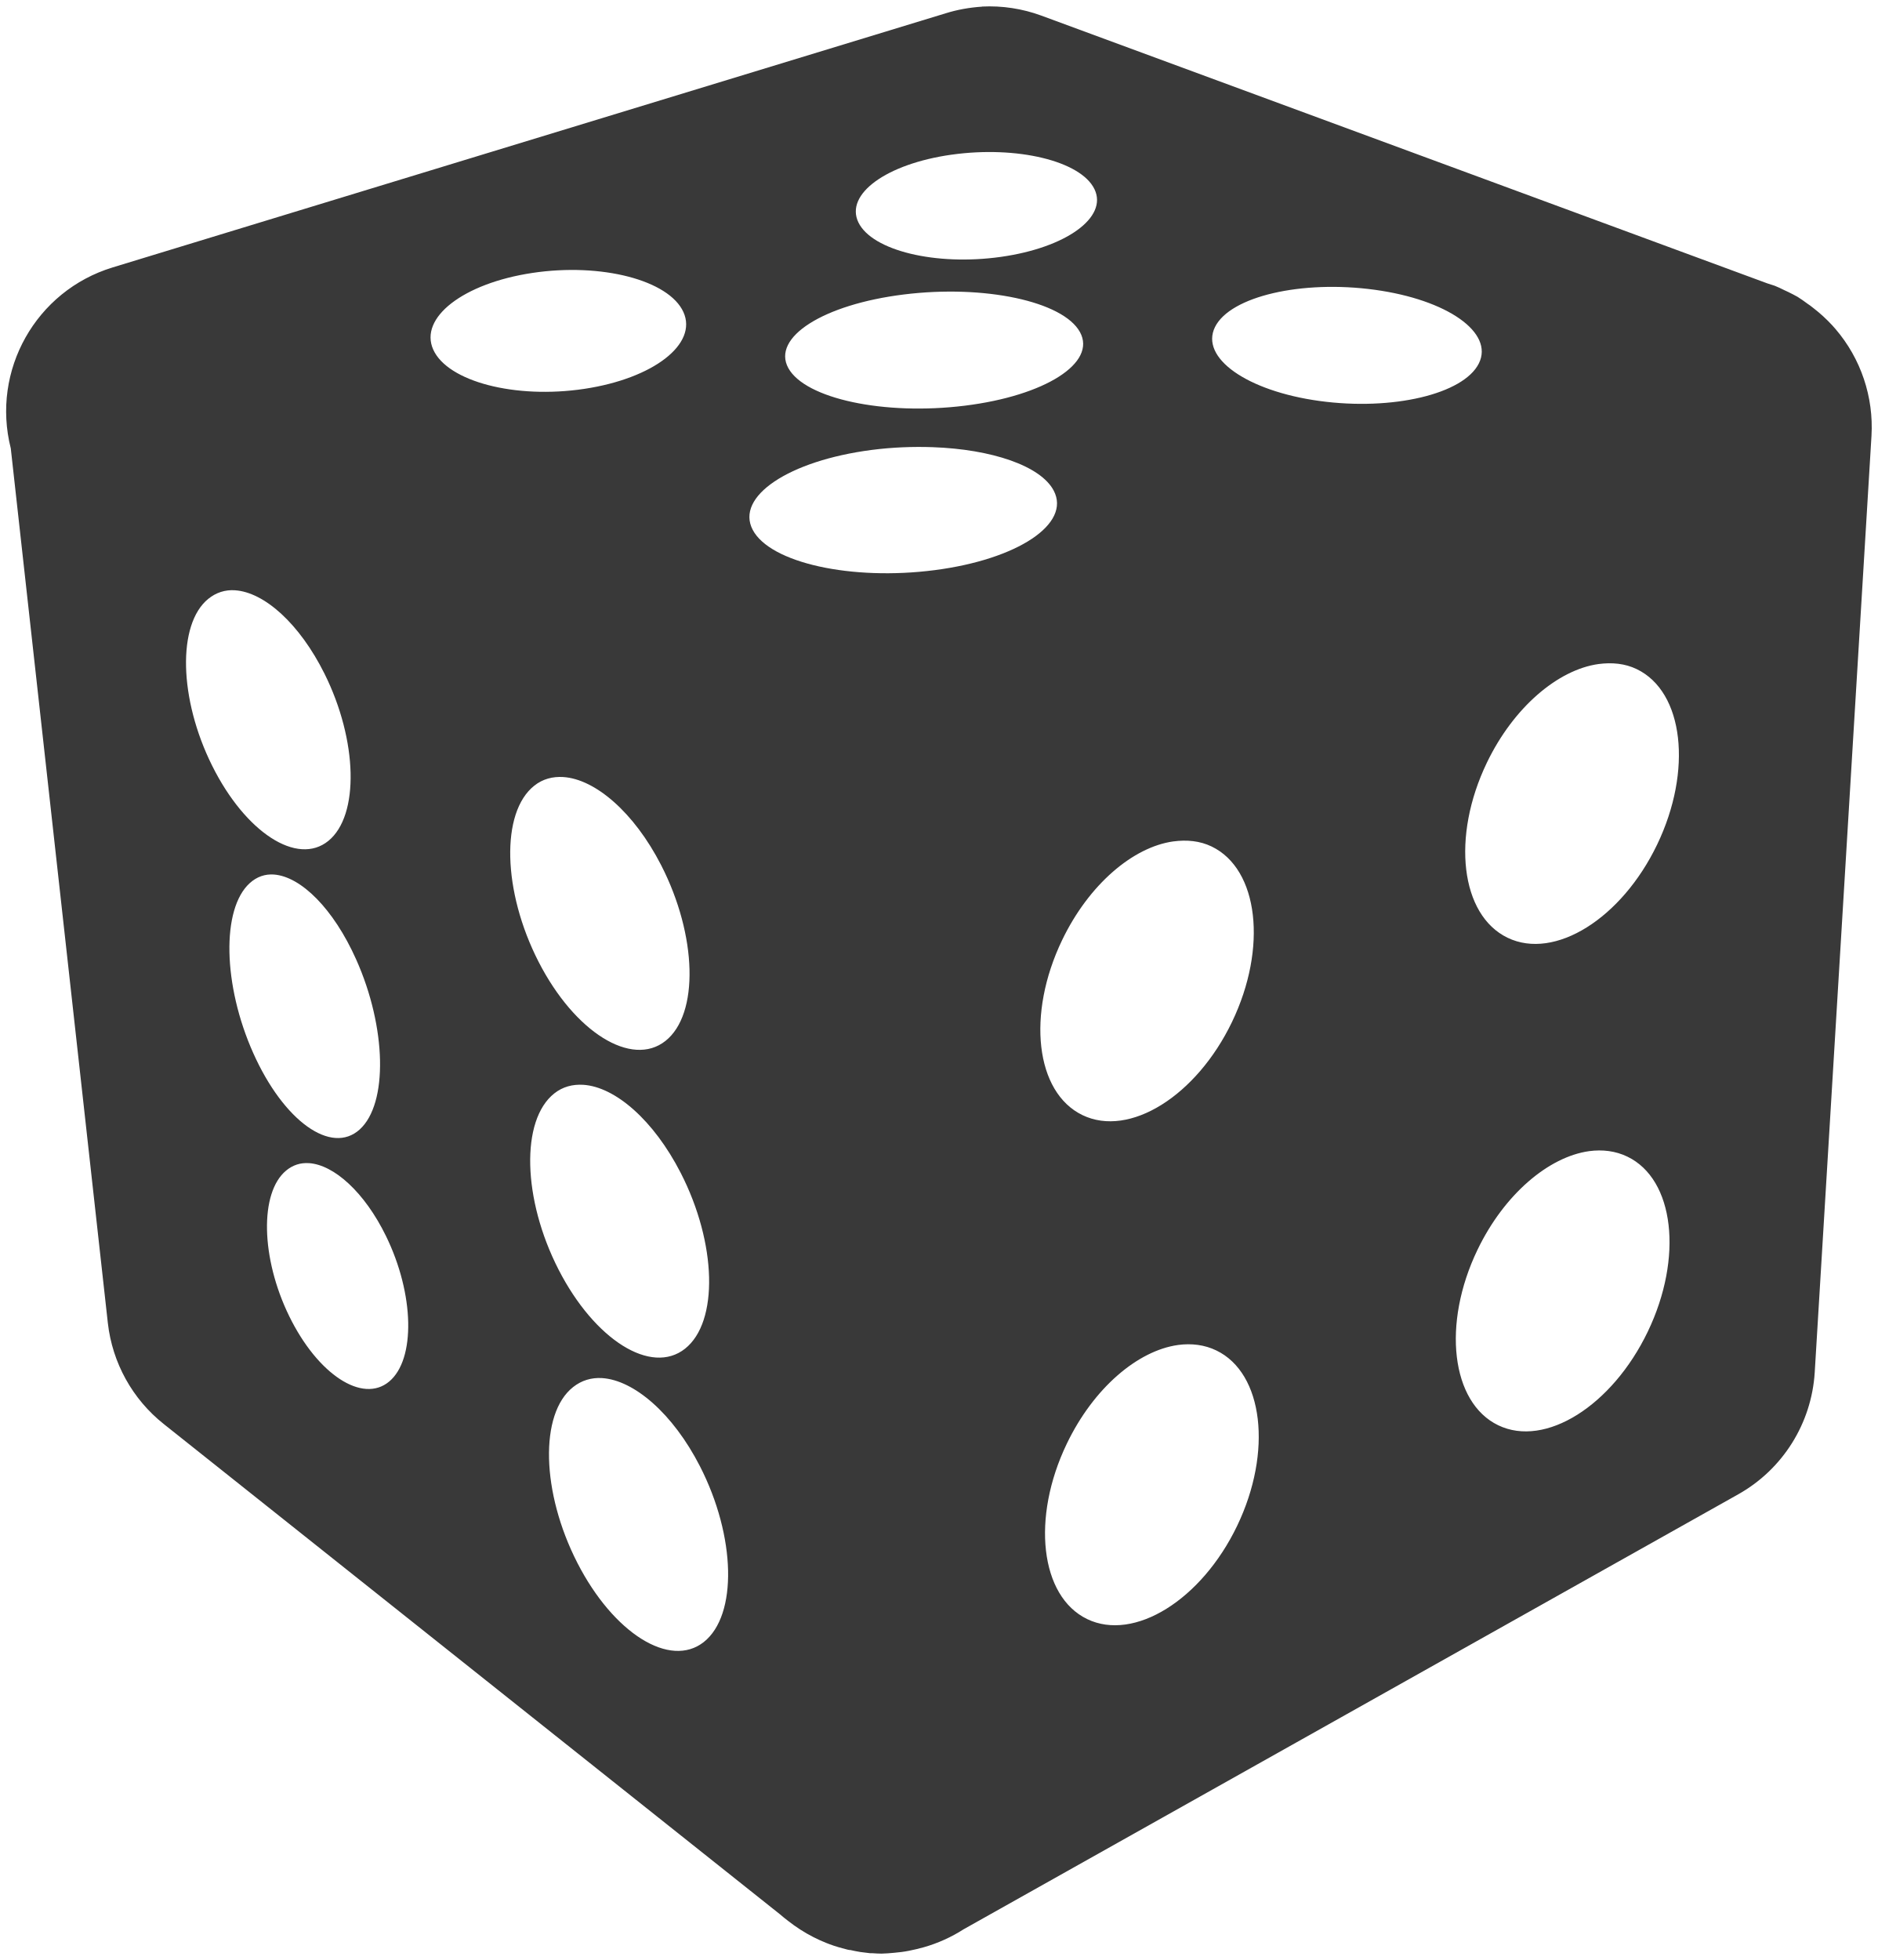
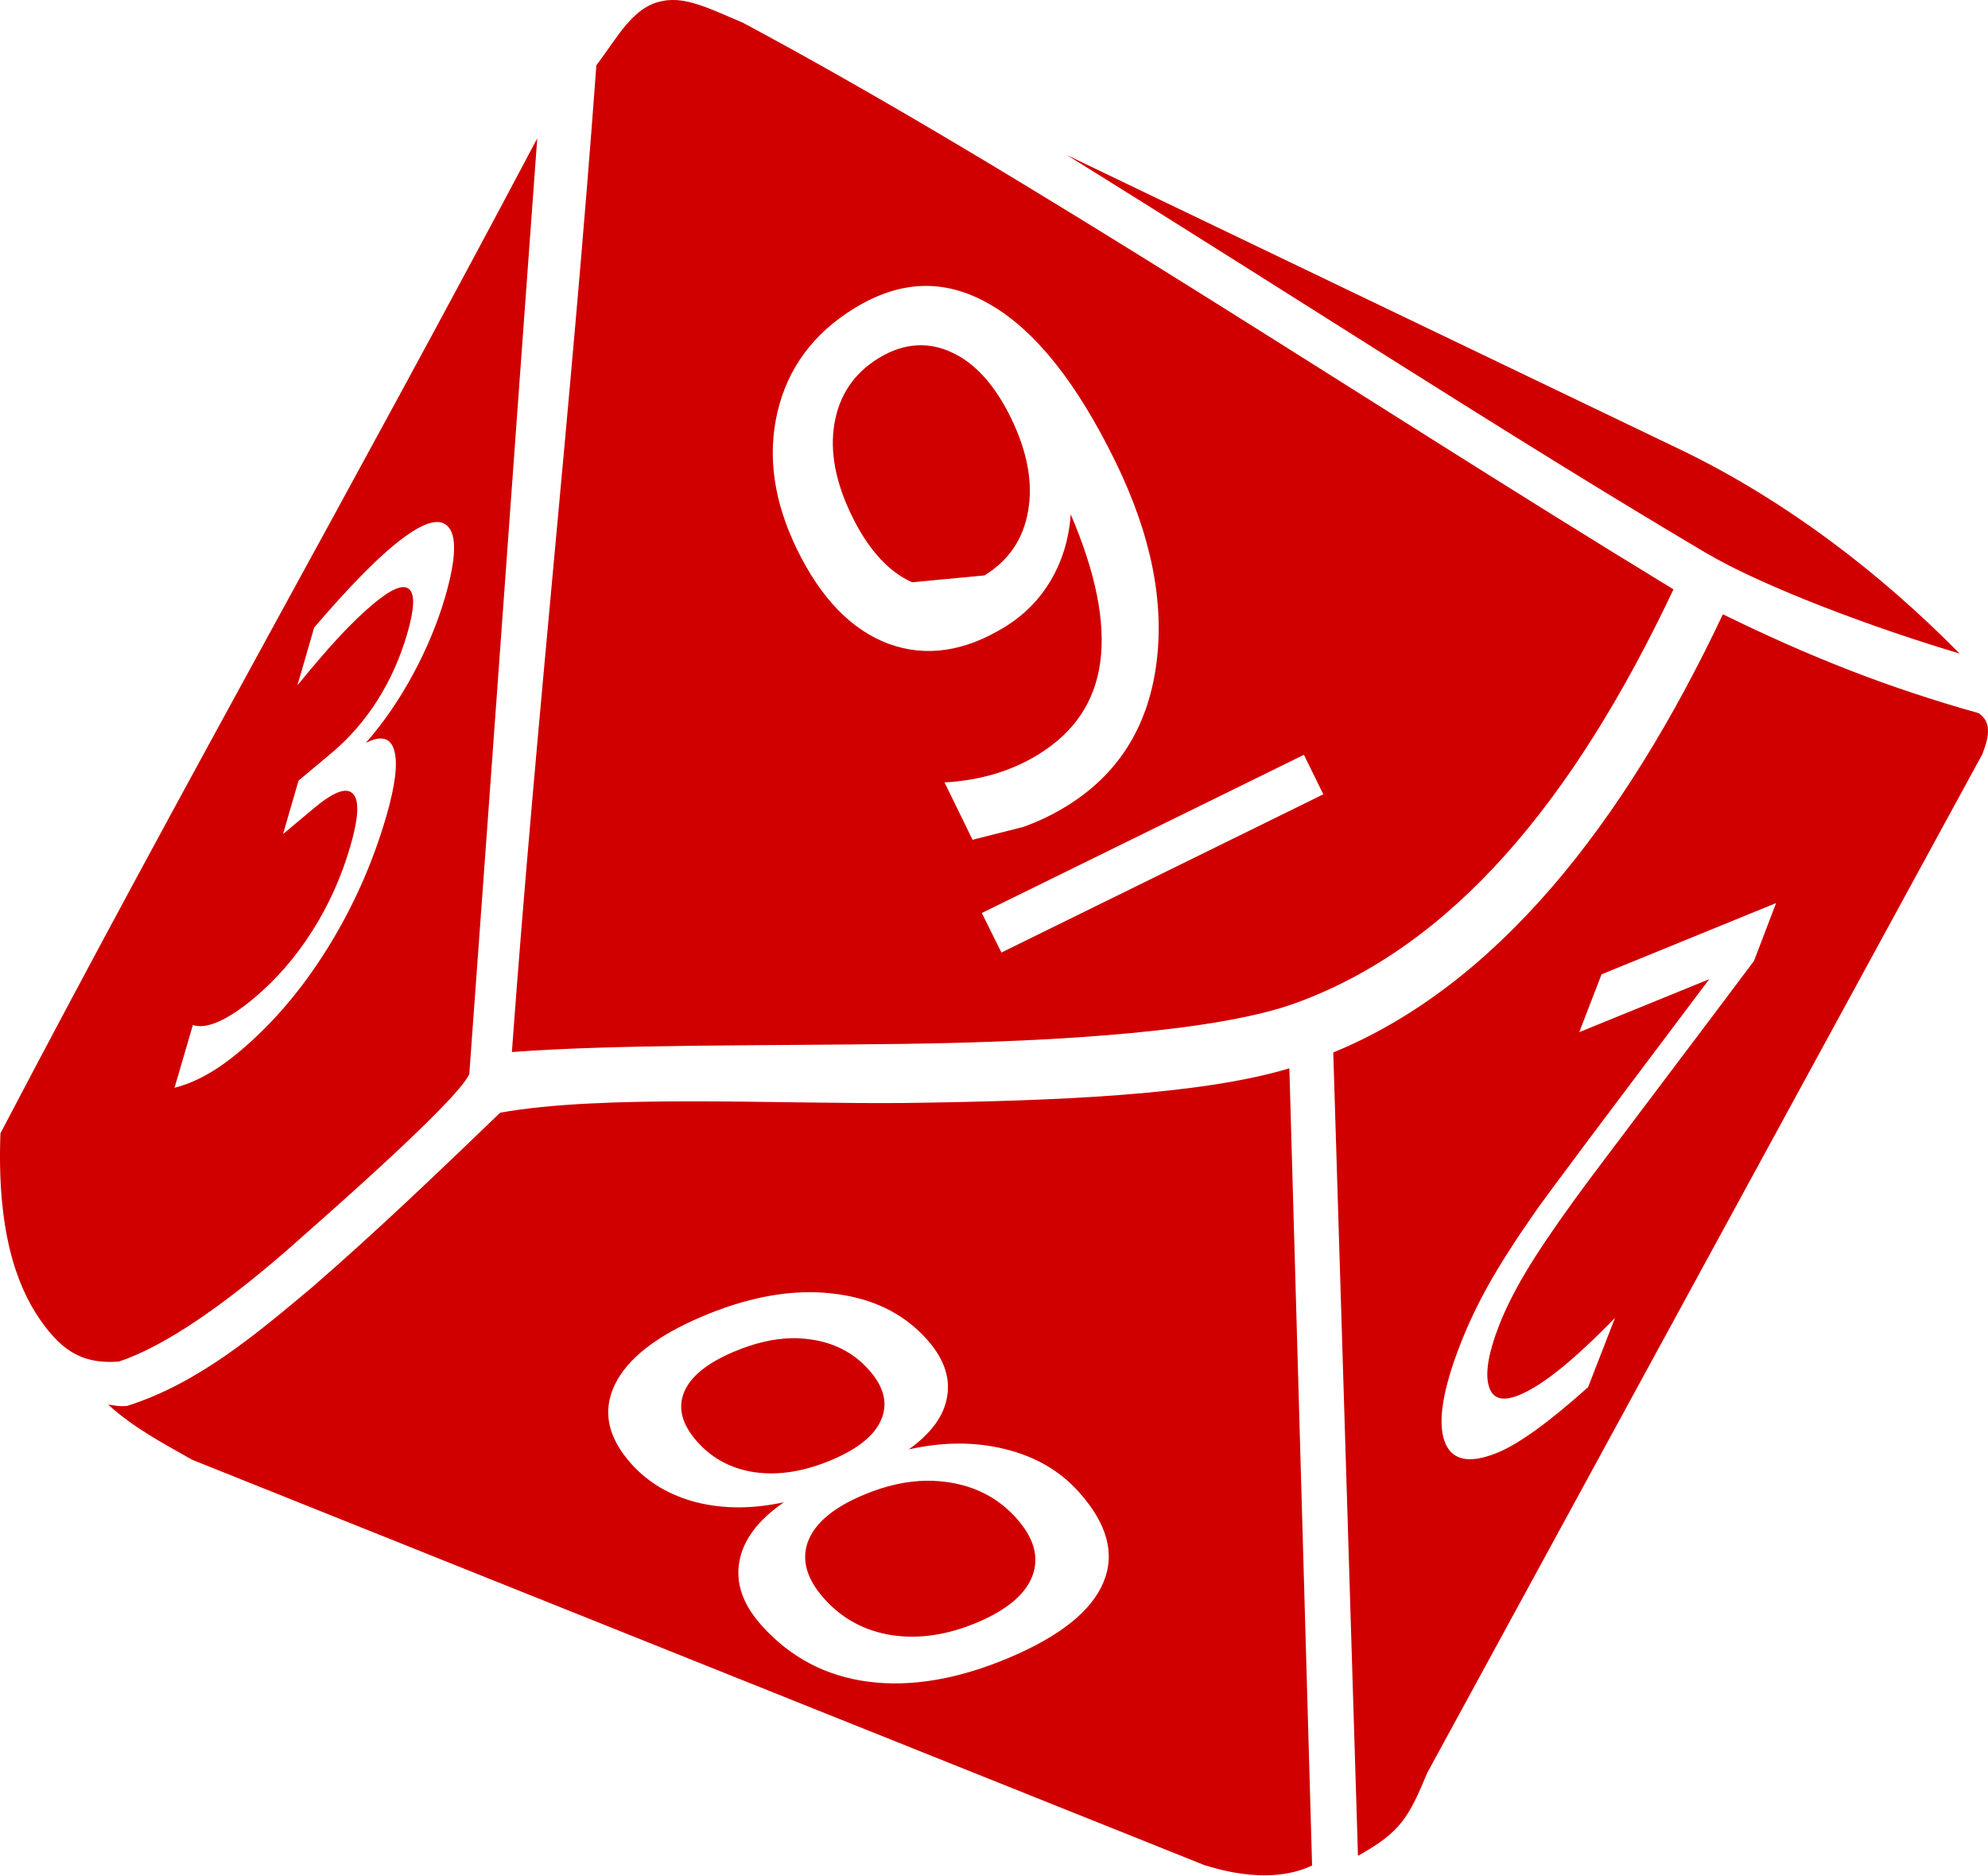
- <svg xmlns="http://www.w3.org/2000/svg" width="122.663" height="128" viewBox="0 0 47.538 124.724" id="svg4418" version="1.1">
-   <defs id="defs4420" />
-   <g id="layer1" transform="translate(249.7079,-168.7109)">
-     <path style="color:#000000;font-style:normal;font-variant:normal;font-weight:normal;font-stretch:normal;font-size:medium;line-height:normal;font-family:sans-serif;text-indent:0;text-align:start;text-decoration:none;text-decoration-line:none;text-decoration-style:solid;text-decoration-color:#000000;letter-spacing:normal;word-spacing:normal;text-transform:none;direction:ltr;block-progression:tb;writing-mode:lr-tb;baseline-shift:baseline;text-anchor:start;white-space:normal;clip-rule:nonzero;display:inline;overflow:visible;visibility:visible;opacity:1;isolation:auto;mix-blend-mode:normal;color-interpolation:sRGB;color-interpolation-filters:linearRGB;solid-color:#000000;solid-opacity:1;fill:#393939;fill-opacity:1;fill-rule:evenodd;stroke:none;stroke-width:42.699;stroke-linecap:round;stroke-linejoin:round;stroke-miterlimit:4;stroke-dasharray:none;stroke-dashoffset:0;stroke-opacity:1;color-rendering:auto;image-rendering:auto;shape-rendering:auto;text-rendering:auto;enable-background:accumulate" d="m -223.198,169.135 c -0.787,0.052 -1.565,0.188 -2.317,0.424 l -53.022,16.171 c -4.882,1.492 -7.733,6.558 -6.478,11.511 l 6.179,55.663 c 0.286,2.532 1.568,4.846 3.563,6.428 l 39.218,31.195 c 0.17,0.147 0.344,0.288 0.523,0.424 0.249,0.195 0.507,0.379 0.772,0.549 0.266,0.171 0.541,0.329 0.823,0.473 0.268,0.138 0.543,0.262 0.823,0.374 l 0.199,0.077 c 0.196,0.077 0.397,0.139 0.598,0.199 0.181,0.052 0.363,0.102 0.549,0.149 l 0.128,0.026 0.052,0 c 0.214,0.052 0.43,0.089 0.648,0.128 l 0.623,0.077 0.149,0 c 0.19,0.013 0.382,0.026 0.573,0.026 0.266,-0.006 0.532,-0.026 0.797,-0.052 0.317,-0.026 0.634,-0.066 0.947,-0.128 0.319,-0.066 0.635,-0.134 0.947,-0.225 0.898,-0.255 1.755,-0.642 2.542,-1.146 l 49.31,-27.682 c 2.827,-1.591 4.656,-4.508 4.859,-7.749 l 3.613,-59.6 c 0.145,-2.479 -0.676,-4.918 -2.292,-6.802 -0.066,-0.077 -0.132,-0.151 -0.199,-0.225 -0.367,-0.398 -0.767,-0.765 -1.195,-1.096 -0.077,-0.066 -0.149,-0.115 -0.225,-0.175 l -0.149,-0.102 c -0.209,-0.158 -0.426,-0.308 -0.648,-0.449 -0.187,-0.102 -0.379,-0.206 -0.573,-0.298 -0.089,-0.039 -0.183,-0.089 -0.274,-0.128 -0.196,-0.102 -0.395,-0.19 -0.598,-0.274 l -0.077,-0.026 c -0.132,-0.039 -0.265,-0.089 -0.398,-0.128 l -46.22,-17.043 c -1.203,-0.441 -2.483,-0.636 -3.762,-0.573 z m -1.934,9.419 c 4.151,-0.584 8.224,0.395 9.094,2.193 0.869,1.794 -1.804,3.726 -5.955,4.31 -4.151,0.585 -8.201,-0.398 -9.07,-2.193 -0.87,-1.797 1.779,-3.726 5.93,-4.311 z m -26.686,7.525 c 4.394,-0.661 8.697,0.458 9.618,2.492 0.92,2.031 -1.909,4.223 -6.304,4.884 -4.395,0.661 -8.698,-0.46 -9.618,-2.492 -0.921,-2.034 1.909,-4.223 6.304,-4.884 z m 53.62,1.072 c 4.638,0.636 7.598,2.732 6.628,4.684 -0.972,1.955 -5.503,3.027 -10.141,2.392 -4.638,-0.636 -7.624,-2.754 -6.653,-4.709 0.971,-1.952 5.528,-3.002 10.166,-2.367 z m -29.975,0.299 c 5.126,-0.636 10.138,0.436 11.212,2.392 1.073,1.953 -2.2,4.049 -7.325,4.684 -5.126,0.636 -10.164,-0.44 -11.237,-2.392 -1.074,-1.955 2.225,-4.049 7.35,-4.684 z m 1.844,9.717 c 3.741,0.134 6.868,1.181 7.699,2.766 1.106,2.11 -2.286,4.372 -7.575,5.058 -5.288,0.686 -10.48,-0.456 -11.586,-2.566 -1.109,-2.113 2.286,-4.397 7.575,-5.083 1.322,-0.171 2.64,-0.219 3.887,-0.175 z m -44.424,9.106 c 1.869,0.115 4.118,2.119 5.706,5.307 2.117,4.251 2.23,9.025 0.249,10.639 -1.978,1.612 -5.284,-0.533 -7.4,-4.784 -2.117,-4.251 -2.227,-9.002 -0.249,-10.614 0.495,-0.403 1.072,-0.588 1.694,-0.549 z m 86.792,4.695 c 0.856,-0.115 1.693,-0.039 2.442,0.324 2.99,1.441 3.564,6.443 1.296,11.163 -2.269,4.719 -6.528,7.371 -9.518,5.93 -2.995,-1.443 -3.589,-6.418 -1.321,-11.138 1.702,-3.539 4.532,-5.919 7.101,-6.279 z m -65.887,7.19 c 2.029,0.128 4.505,2.243 6.229,5.606 2.298,4.484 2.425,9.485 0.274,11.187 -2.148,1.7 -5.774,-0.549 -8.073,-5.033 -2.298,-4.484 -2.422,-9.512 -0.274,-11.212 0.537,-0.426 1.167,-0.59 1.844,-0.549 z m 38.828,4.097 c 0.856,-0.115 1.693,-0.039 2.442,0.324 2.99,1.441 3.564,6.443 1.296,11.162 -2.269,4.719 -6.527,7.371 -9.518,5.93 -2.995,-1.443 -3.564,-6.418 -1.296,-11.138 1.702,-3.539 4.507,-5.919 7.076,-6.279 z m -57.241,2.107 c 1.708,0.128 3.782,2.16 5.232,5.407 1.935,4.329 2.034,9.17 0.225,10.814 -1.808,1.641 -4.843,-0.53 -6.777,-4.859 -1.935,-4.329 -2.032,-9.172 -0.225,-10.814 0.453,-0.411 0.976,-0.589 1.545,-0.549 z m 19.684,13.38 c 2.029,0.128 4.48,2.243 6.204,5.606 2.298,4.484 2.425,9.485 0.274,11.188 -2.148,1.7 -5.749,-0.549 -8.048,-5.033 -2.298,-4.484 -2.422,-9.512 -0.274,-11.212 0.537,-0.426 1.167,-0.59 1.844,-0.549 z m 64.019,4.222 c 0.856,-0.115 1.693,-0.013 2.442,0.35 2.99,1.441 3.564,6.418 1.296,11.138 -2.269,4.719 -6.527,7.396 -9.518,5.955 -2.995,-1.443 -3.59,-6.443 -1.321,-11.163 1.702,-3.539 4.532,-5.919 7.101,-6.279 z m -81.485,0.762 c 1.601,0.102 3.549,1.854 4.908,4.635 1.814,3.707 1.896,7.861 0.199,9.269 -1.694,1.406 -4.54,-0.454 -6.354,-4.161 -1.813,-3.707 -1.894,-7.864 -0.199,-9.269 0.425,-0.352 0.911,-0.508 1.445,-0.473 z m 55.323,11.572 c 0.856,-0.115 1.693,-0.013 2.442,0.35 2.99,1.441 3.589,6.443 1.32,11.163 -2.269,4.719 -6.552,7.371 -9.543,5.93 -2.995,-1.443 -3.565,-6.443 -1.296,-11.163 1.702,-3.54 4.507,-5.919 7.076,-6.279 z m -36.66,2.107 c 2.029,0.128 4.505,2.243 6.229,5.606 2.298,4.484 2.4,9.485 0.249,11.188 -2.148,1.7 -5.749,-0.549 -8.048,-5.033 -2.298,-4.484 -2.422,-9.487 -0.274,-11.188 0.537,-0.426 1.167,-0.615 1.844,-0.573 z" id="path2434" />
+ <svg xmlns="http://www.w3.org/2000/svg" id="svg5490" viewBox="0 0 281.58 265.6" version="1.1">
+   <g id="layer1" transform="translate(-227.78 -442.42)">
+     <path id="rect4823" style="fill:#d00000" d="m323 442.42c-0.422 0.01-0.853 0.033-1.25 0.125-4.246 0.674-6.399 5.023-9.5 9.125-3.506 47.911-8.458 91.78-11.969 139.75 14.693-1.1 34.887-0.875 55.625-1.156 22.562-0.306 44.548-1.85 55.312-5.75 22.184-8.037 39.299-28.388 53.594-58.625-43.941-26.752-91.24-58.549-131.81-80.25-3.526-1.47-7.048-3.281-10-3.219zm-19.125 19.594c-26.278 49.685-49.521 90.344-76.031 140.91-0.515 13.585 2.166 21.404 5.594 26.375 3.436 4.983 6.55 6.271 11.156 5.969 6.644-2.203 14.993-8.119 23.625-15.594 3.273-2.916 24.236-21.104 26.031-25.125 3.289-44.956 6.312-87.314 9.625-132.53zm75.031 2.375c31.985 19.845 62.563 39.804 90.406 56.281 8.322 4.925 24.101 10.766 36.031 14.312-11.355-11.499-24.314-21.382-38.75-28.5l-87.688-42.094zm-20.375 18.531c3.229-0.084 6.431 0.824 9.594 2.688 6.336 3.683 12.219 11.083 17.656 22.219 5.078 10.399 6.991 20.023 5.75 28.875-1.23 8.807-5.452 15.434-12.656 19.875-1.935 1.193-3.986 2.187-6.188 2.969l-7.156 1.812-3.969-8.125c2.453-0.132 4.804-0.523 7.062-1.188s4.341-1.604 6.25-2.781c5.091-3.139 8.005-7.498 8.75-13.094 0.756-5.64-0.628-12.599-4.188-20.906-0.239 3.444-1.177 6.529-2.781 9.281-1.604 2.752-3.782 4.961-6.531 6.656-5.702 3.515-11.192 4.327-16.469 2.406-5.266-1.966-9.588-6.421-12.969-13.344-3.309-6.775-4.244-13.271-2.781-19.5s5.091-11.109 10.844-14.656c3.297-2.032 6.552-3.103 9.781-3.188zm-0.719 8.406c-1.865 0.069-3.732 0.676-5.625 1.844-3.462 2.134-5.535 5.226-6.219 9.25-0.673 3.979 0.153 8.32 2.469 13.062 2.33 4.772 5.182 7.907 8.531 9.406l10.25-0.969c3.462-2.134 5.514-5.177 6.188-9.156 0.699-3.995-0.107-8.384-2.438-13.156-2.316-4.743-5.157-7.859-8.531-9.344-1.261-0.573-2.537-0.879-3.812-0.937-0.266-0.012-0.546-0.01-0.812 0zm-68.281 25.031c0.665-0.037 1.208 0.156 1.625 0.562 1.343 1.269 1.254 4.597-0.312 10-1.091 3.764-2.641 7.452-4.594 11.062-1.944 3.58-4.158 6.81-6.656 9.656 2.171-1.101 3.528-0.74 4.031 1.094 0.52 1.82 0.142 4.91-1.125 9.281-1.944 6.708-4.749 12.968-8.375 18.781-3.626 5.814-7.781 10.681-12.5 14.625-1.584 1.324-3.138 2.418-4.656 3.25-1.51 0.848-3.008 1.443-4.469 1.812l2.594-8.875c0.984 0.304 2.191 0.15 3.656-0.5 1.465-0.65 3.132-1.746 4.969-3.281 3.202-2.676 5.953-5.86 8.281-9.531 2.345-3.685 4.148-7.691 5.406-12.031 1.161-4.006 1.291-6.47 0.375-7.406-0.891-0.981-2.719-0.324-5.5 2l-4.406 3.688 2.188-7.562 4.594-3.844c2.511-2.099 4.712-4.596 6.562-7.5 1.859-2.934 3.264-6.1 4.25-9.5 1.012-3.491 1.095-5.585 0.25-6.281-0.82-0.741-2.501-0.047-5.062 2.094-1.399 1.169-2.991 2.678-4.75 4.562-1.759 1.885-3.744 4.21-6 6.969l2.375-8.188c2.22-2.591 4.237-4.825 6.062-6.719 1.843-1.908 3.5-3.496 5-4.75 2.665-2.227 4.724-3.387 6.188-3.469zm182.28 13.062c-14.131 29.868-32.132 52.603-55.188 62.062l3.5 113.78c6.026-3.365 7.165-5.38 9.812-11.75l78.625-144.28c1.097-2.81 1.198-4.63-0.531-5.812-12.965-3.628-24.104-8.059-36.219-14zm-59.344 19.906 2.75 5.594-45.594 22.406-2.781-5.594 45.625-22.406zm66.875 21-3.125 8.187c-3.472 4.64-8.176 10.886-14.094 18.719-5.948 7.872-9.739 12.899-11.344 15.125-3.036 4.191-5.349 7.633-6.938 10.312-1.618 2.719-2.878 5.249-3.781 7.594-1.472 3.823-1.94 6.657-1.406 8.469 0.516 1.819 1.95 2.234 4.281 1.281 1.653-0.676 3.592-1.905 5.844-3.719 2.235-1.807 4.834-4.213 7.75-7.219l-3.812 9.812c-2.728 2.441-5.159 4.443-7.312 6-2.153 1.557-4 2.655-5.531 3.281-4.036 1.649-6.534 1.089-7.5-1.656-0.966-2.745-0.243-7.237 2.156-13.469 1.138-2.955 2.521-5.866 4.156-8.781 1.606-2.876 3.907-6.443 6.875-10.687 0.794-1.109 3.2-4.363 7.25-9.781l17.062-22.688-18.406 7.5 3.156-8.188 24.719-10.094zm-68.938 23.406c-12.719 3.815-33.163 4.617-54.438 4.906-18.055 0.171-42.773-1.25-57.344 1.375-8.508 8.198-17.668 16.963-26.625 24.719-7.975 6.68-16.143 13.618-26.219 16.812-1.239 0.1-1.441-0.04-2.688-0.188 3.735 3.362 7.662 5.399 11.906 7.812l143.44 57.438c0.753 0.147 8.699 3.09 15.188 0.031l-3.219-112.91zm-68.906 31.719c0.641-0.021 1.276-0.019 1.906 0 0.72 0.022 1.418 0.082 2.125 0.156 5.656 0.595 10.154 2.745 13.5 6.469 2.393 2.663 3.376 5.372 2.906 8.125-0.44 2.741-2.266 5.241-5.438 7.5 4.902-1.096 9.47-1.091 13.688-0.031 4.247 1.047 7.702 3.056 10.375 6.031 4.057 4.514 5.218 8.788 3.5 12.844-1.689 4.044-6.125 7.605-13.344 10.656-7.218 3.051-13.851 4.177-19.906 3.406-6.026-0.783-11.068-3.423-15.125-7.938-2.673-2.975-3.733-5.99-3.188-9.062s2.619-5.864 6.25-8.375v-0.031c-4.397 0.94-8.484 0.95-12.281 0-3.768-0.962-6.857-2.774-9.25-5.438-3.346-3.724-4.142-7.455-2.375-11.187 1.796-3.745 5.95-6.977 12.438-9.719 4.989-2.109 9.733-3.256 14.219-3.406zm-1.562 6.5c-2.596 0.048-5.338 0.702-8.188 1.906-3.828 1.618-6.176 3.527-7.094 5.781-0.889 2.242-0.262 4.587 1.906 7 2.169 2.413 4.899 3.85 8.219 4.313 3.349 0.451 6.953-0.132 10.781-1.75 3.799-1.606 6.144-3.527 7.062-5.781 0.947-2.266 0.356-4.618-1.812-7.031-2.169-2.413-4.966-3.843-8.344-4.281-0.837-0.113-1.666-0.172-2.531-0.156zm19.281 20.187c-2.952 0-6.009 0.688-9.188 2.031-4.208 1.779-6.826 3.967-7.812 6.594-0.957 2.615-0.18 5.316 2.344 8.125 2.524 2.809 5.727 4.536 9.562 5.125 3.865 0.577 7.886-0.034 12.094-1.812 4.208-1.779 6.826-3.998 7.812-6.625 0.967-2.648 0.193-5.368-2.312-8.156-2.524-2.809-5.729-4.486-9.594-5.062-0.959-0.147-1.922-0.22-2.906-0.219z" />
  </g>
</svg>
